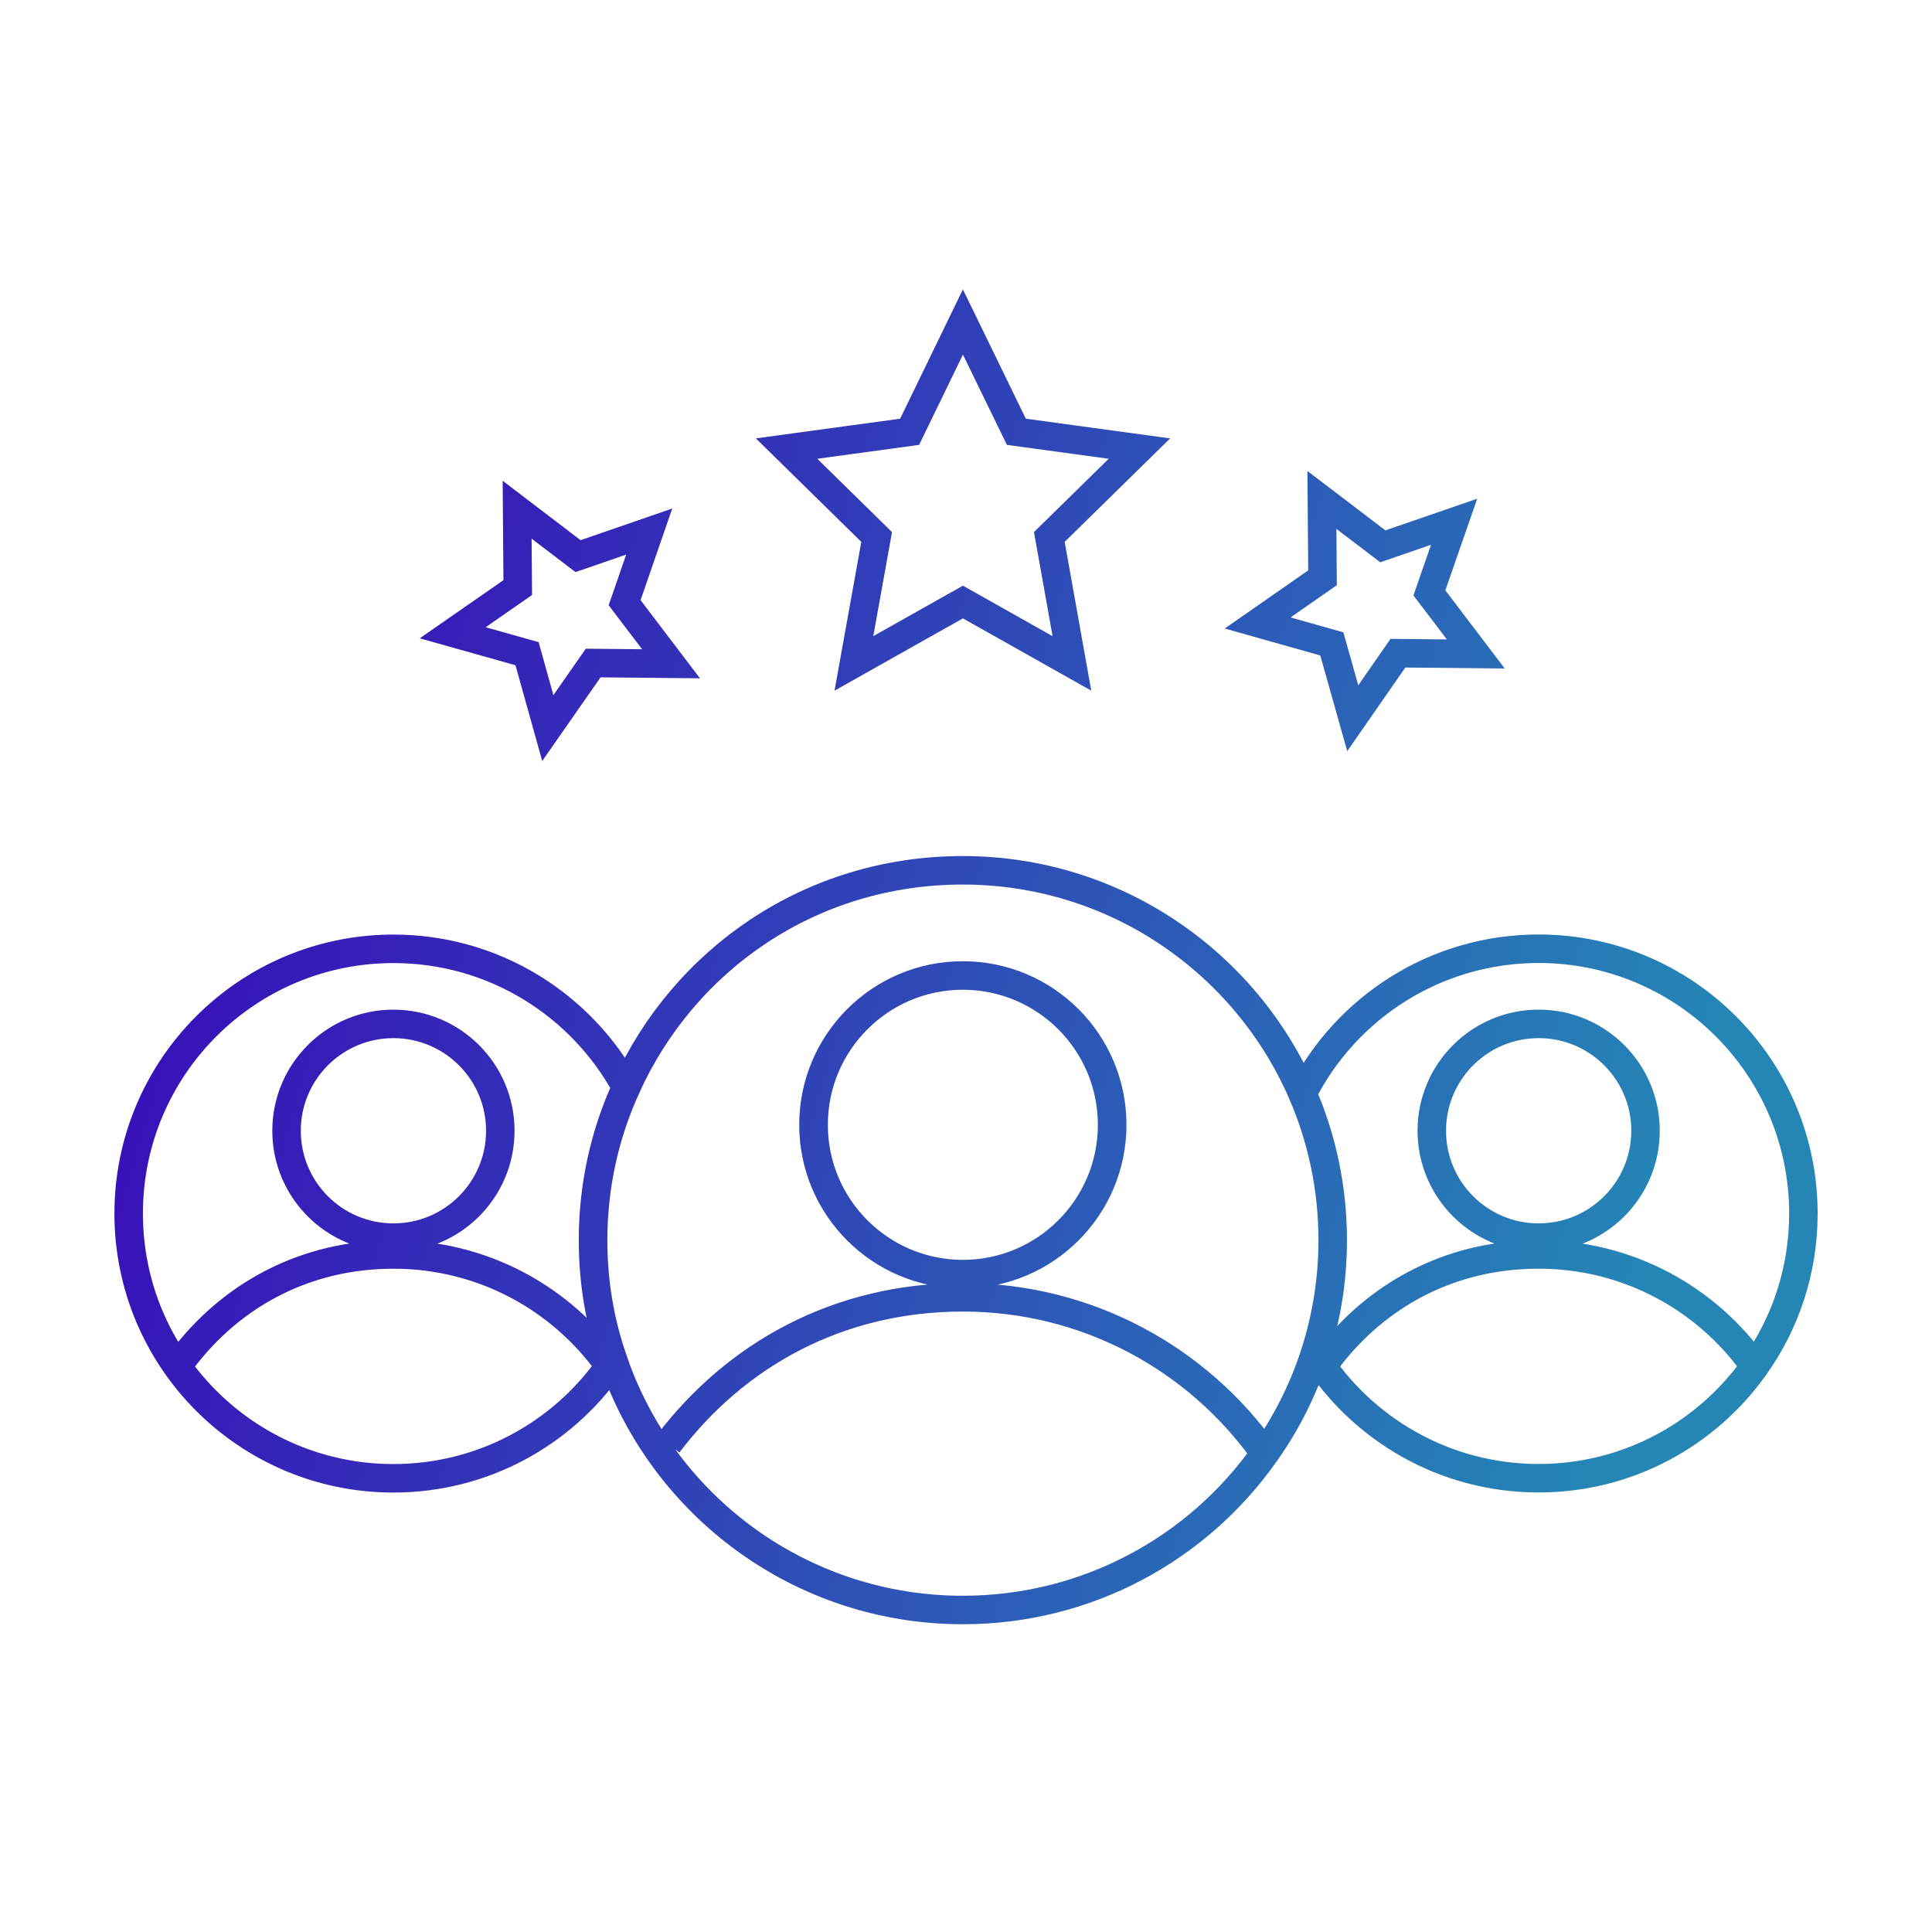
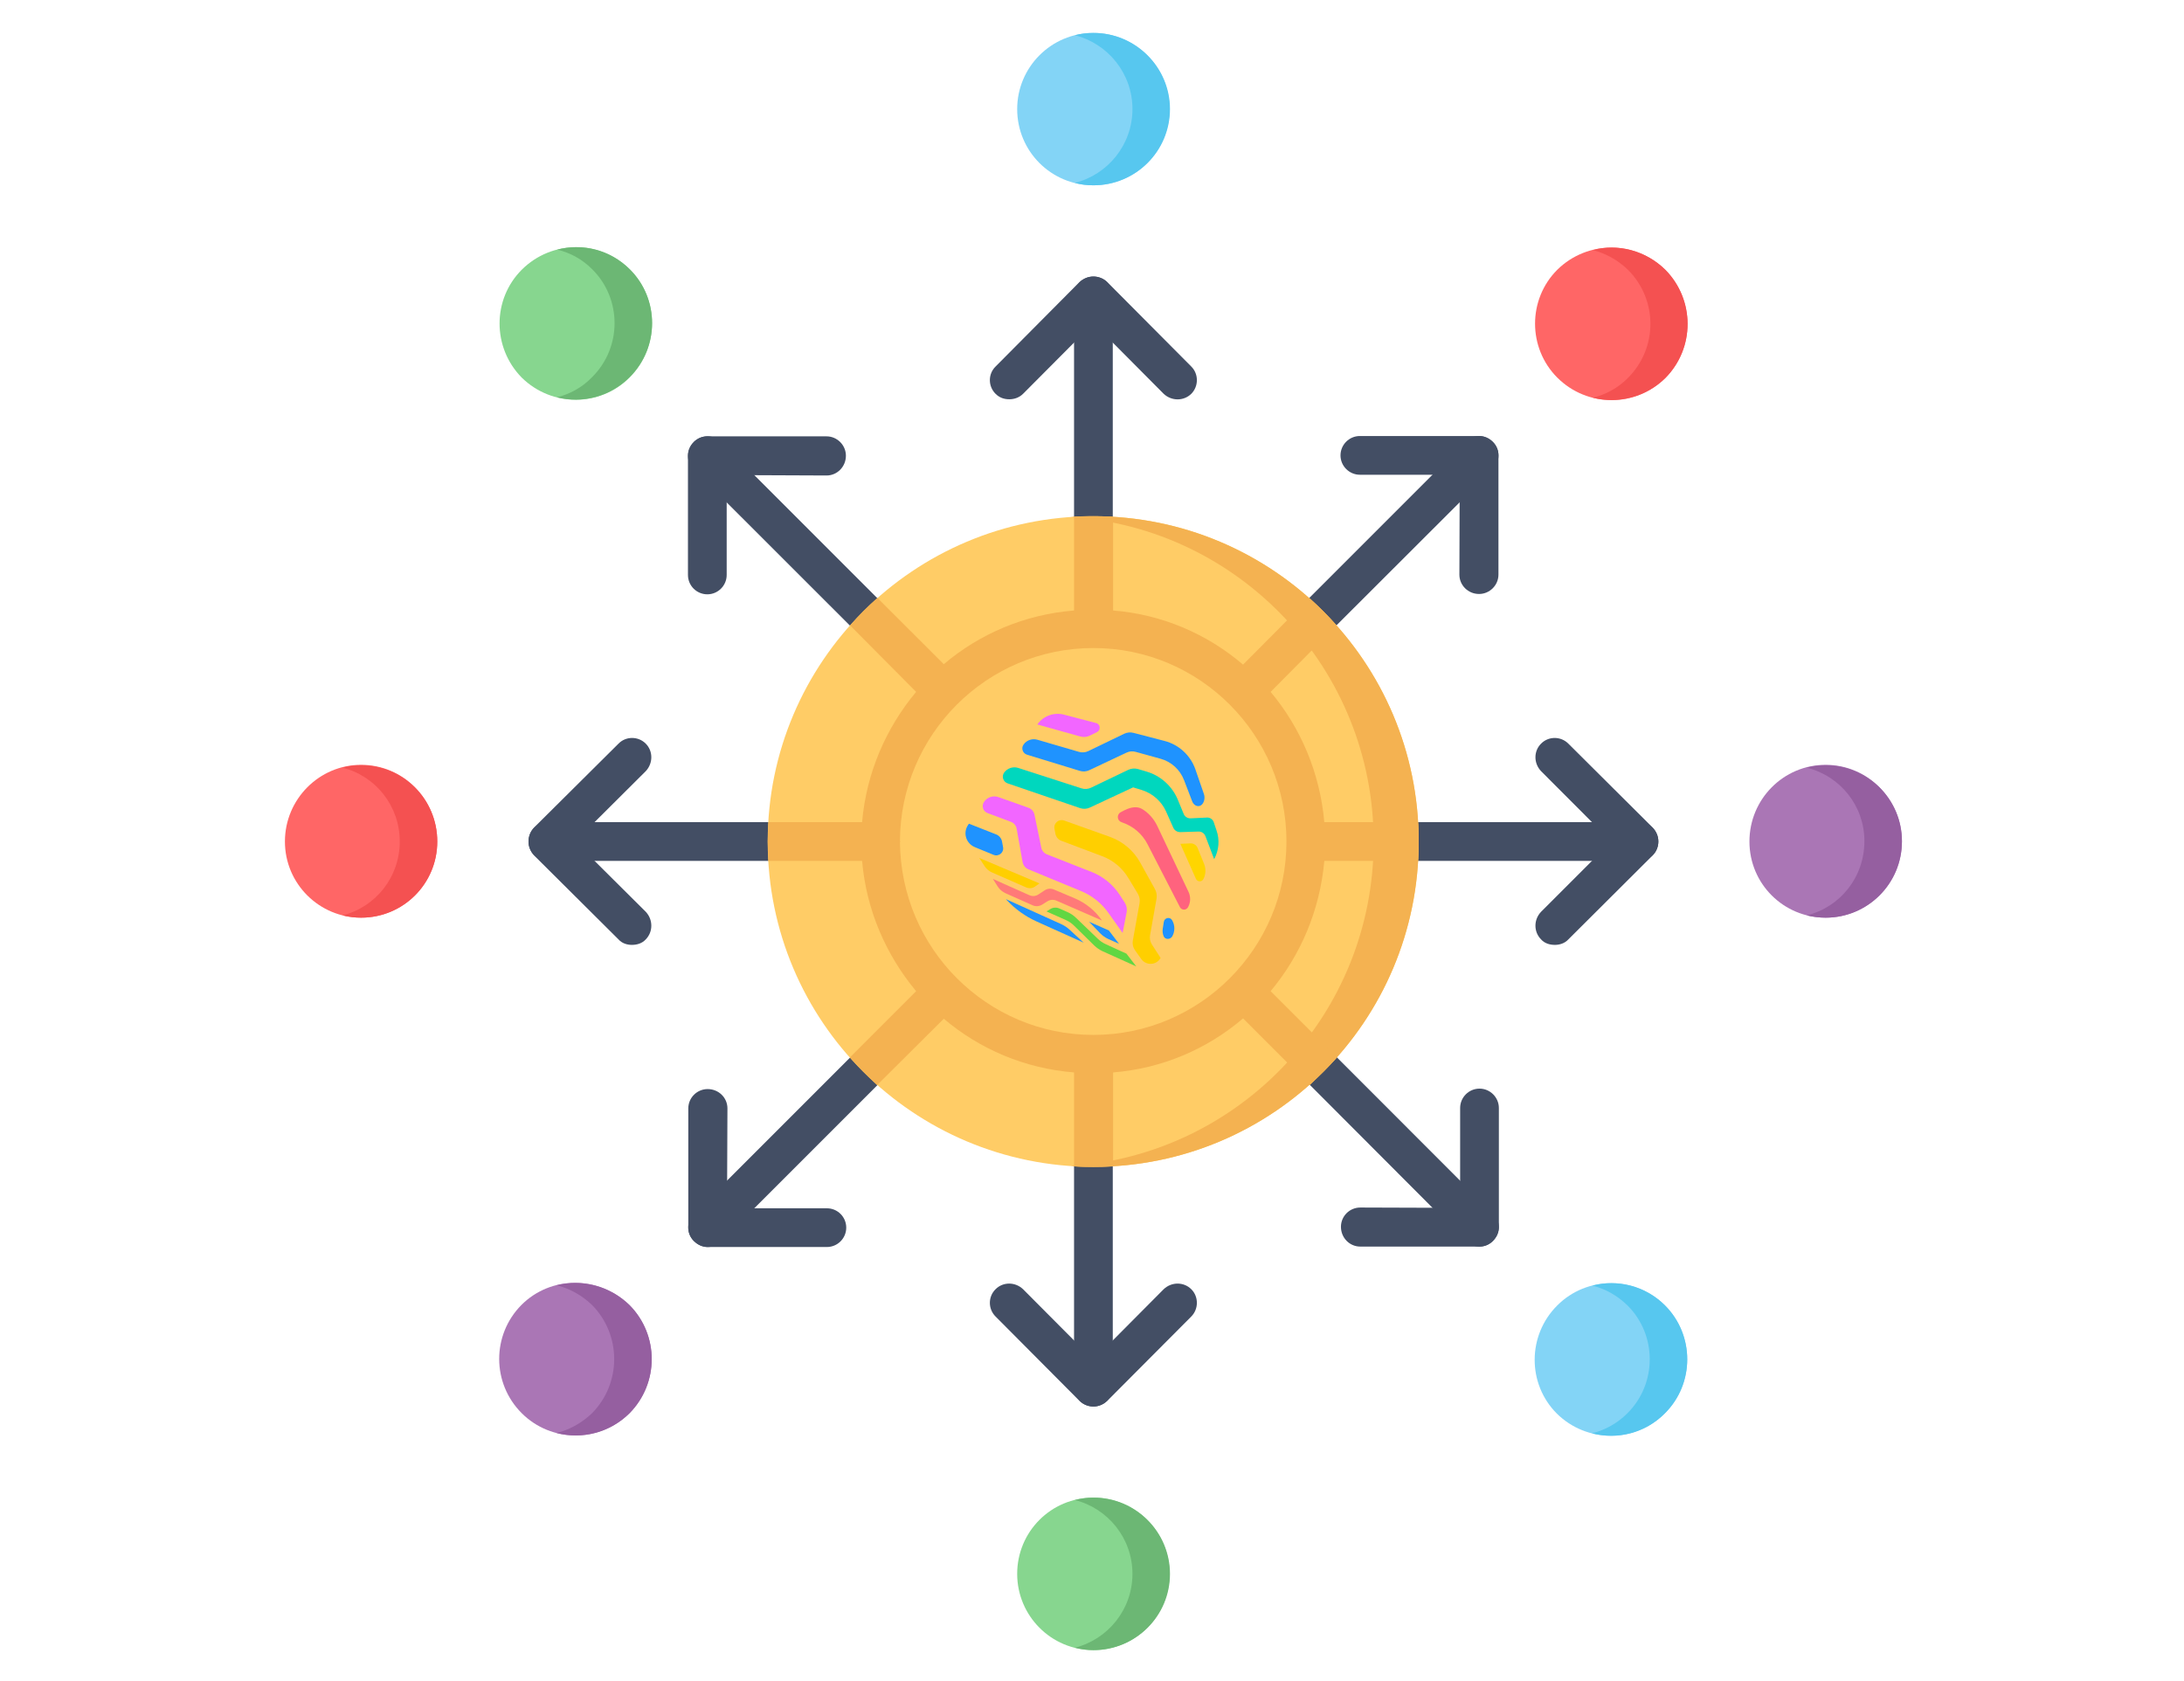
- <svg xmlns="http://www.w3.org/2000/svg" width="120" height="120" viewBox="0 0 120 120" fill="none">
-   <path d="M78.574 90.288C74.411 84.409 67.564 80.578 59.807 80.578C52.05 80.578 45.687 84.153 41.496 89.682M108.997 84.867C106.019 80.656 101.116 77.915 95.569 77.915C90.021 77.915 85.46 80.476 82.463 84.43M37.874 84.868C34.896 80.657 29.994 77.917 24.446 77.917C18.899 77.917 14.337 80.477 11.341 84.431M69.082 69.863C69.082 74.984 64.929 79.137 59.808 79.137C54.688 79.137 50.534 74.984 50.534 69.863C50.534 64.742 54.688 60.589 59.808 60.589C64.929 60.589 69.082 64.742 69.082 69.863ZM80.9 67.92C77.372 59.764 69.246 54.056 59.801 54.056C50.356 54.056 42.494 59.584 38.891 67.531C37.563 70.423 36.833 73.647 36.833 77.033C36.833 79.659 37.269 82.182 38.094 84.524C41.186 93.533 49.739 100 59.801 100C67.558 100 74.414 96.16 78.558 90.28C79.885 88.422 80.928 86.354 81.649 84.145C82.379 81.907 82.778 79.517 82.778 77.033C82.778 73.79 82.104 70.708 80.9 67.92ZM59.801 79.138C54.68 79.138 50.526 74.984 50.526 69.864C50.526 64.743 54.68 60.589 59.801 60.589C64.921 60.589 69.075 64.743 69.075 69.864C69.075 74.984 64.921 79.138 59.801 79.138ZM112.012 75.372C112.012 78.909 110.903 82.171 108.997 84.855C106.019 89.065 101.116 91.815 95.569 91.815C89.709 91.815 84.569 88.752 81.648 84.144C82.378 81.906 82.777 79.516 82.777 77.031C82.777 73.788 82.103 70.706 80.899 67.918C83.621 62.579 89.168 58.928 95.569 58.928C104.644 58.928 112.012 66.287 112.012 75.372ZM102.207 70.233C102.207 73.899 99.235 76.871 95.569 76.871C91.903 76.871 88.931 73.899 88.931 70.233C88.931 66.567 91.903 63.595 95.569 63.595C99.235 63.595 102.207 66.567 102.207 70.233ZM36.839 77.036C36.839 79.663 37.275 82.185 38.1 84.528C38.024 84.641 37.948 84.746 37.863 84.85C34.904 89.06 29.992 91.82 24.435 91.82C15.35 91.82 7.992 84.452 7.992 75.376C7.992 66.301 15.35 58.933 24.435 58.933C30.684 58.933 36.108 62.413 38.896 67.534C37.569 70.426 36.839 73.651 36.839 77.036ZM31.075 70.234C31.075 73.9 28.102 76.872 24.436 76.872C20.77 76.872 17.798 73.9 17.798 70.234C17.798 66.568 20.77 63.596 24.436 63.596C28.102 63.596 31.075 66.568 31.075 70.234ZM59.809 37.393L66.579 41.205L65.176 33.353L70.771 27.862L63.128 26.819L59.809 20.001L56.499 26.819L48.856 27.862L54.451 33.353L53.038 41.205L59.809 37.393ZM82.722 39.993L84.022 44.611L86.828 40.571L91.665 40.619L88.782 36.826L90.318 32.407L85.89 33.933L82.106 31.051L82.144 35.887L78.114 38.694L82.722 39.993ZM32.736 40.602L34.026 45.221L36.843 41.181L41.679 41.228L38.796 37.435L40.323 33.016L35.904 34.543L32.12 31.66L32.158 36.496L28.118 39.303L32.736 40.602Z" stroke="url(#paint0_linear_10196_4567)" stroke-width="1.77" />
+ <svg xmlns="http://www.w3.org/2000/svg" width="104" zoomAndPan="magnify" viewBox="0 0 78 60" height="80" preserveAspectRatio="xMidYMid meet" version="1.0">
  <defs>
-     <linearGradient id="paint0_linear_10196_4567" x1="7.992" y1="20.001" x2="110.963" y2="50.011" gradientUnits="userSpaceOnUse">
-       <stop stop-color="#3B00B9" />
-       <stop offset="1" stop-color="#2586B6" />
-     </linearGradient>
+     <clipPath id="536c67ae00">
+       <path d="M 36 1.176 L 42 1.176 L 42 7 L 36 7 Z M 36 1.176 " clip-rule="nonzero" />
+     </clipPath>
+     <clipPath id="552ca1b7a5">
+       <path d="M 38 1.176 L 42 1.176 L 42 7 L 38 7 Z M 38 1.176 " clip-rule="nonzero" />
+     </clipPath>
+     <clipPath id="c4d2a566ce">
+       <path d="M 36 53 L 42 53 L 42 58.926 L 36 58.926 Z M 36 53 " clip-rule="nonzero" />
+     </clipPath>
+     <clipPath id="45254790fc">
+       <path d="M 10.176 27 L 16 27 L 16 33 L 10.176 33 Z M 10.176 27 " clip-rule="nonzero" />
+     </clipPath>
+     <clipPath id="d29db59bef">
+       <path d="M 62 27 L 67.926 27 L 67.926 33 L 62 33 Z M 62 27 " clip-rule="nonzero" />
+     </clipPath>
+     <clipPath id="7465fe1e76">
+       <path d="M 38 53 L 42 53 L 42 58.926 L 38 58.926 Z M 38 53 " clip-rule="nonzero" />
+     </clipPath>
+     <clipPath id="55d7762750">
+       <path d="M 64 27 L 67.926 27 L 67.926 33 L 64 33 Z M 64 27 " clip-rule="nonzero" />
+     </clipPath>
+     <clipPath id="6d5955db61">
+       <path d="M 37.043 25.488 L 39.285 25.488 L 39.285 26.324 L 37.043 26.324 Z M 37.043 25.488 " clip-rule="nonzero" />
+     </clipPath>
+     <clipPath id="a28b009eac">
+       <path d="M 37.047 25.871 C 37.258 25.566 37.641 25.426 38 25.52 L 39.145 25.82 C 39.301 25.859 39.32 26.07 39.18 26.141 L 38.93 26.266 C 38.824 26.32 38.703 26.332 38.586 26.301 Z M 37.047 25.871 " clip-rule="nonzero" />
+     </clipPath>
+     <clipPath id="2bfe8a39dc">
+       <path d="M 39.906 28.816 L 42.523 28.816 L 42.523 32.5 L 39.906 32.5 Z M 39.906 28.816 " clip-rule="nonzero" />
+     </clipPath>
+     <clipPath id="47729134bf">
+       <path d="M 40.168 28.93 C 40.402 28.816 40.617 28.789 40.785 28.887 C 41.016 29.023 41.203 29.234 41.324 29.48 L 42.445 31.844 C 42.531 32.02 42.523 32.227 42.43 32.395 C 42.367 32.512 42.203 32.512 42.141 32.395 L 40.984 30.148 C 40.797 29.781 40.473 29.504 40.082 29.371 L 40.055 29.359 C 39.891 29.305 39.875 29.082 40.027 29.004 Z M 40.168 28.93 " clip-rule="nonzero" />
+     </clipPath>
+     <clipPath id="0745f25708">
+       <path d="M 35.797 27.395 L 43.535 27.395 L 43.535 30.684 L 35.797 30.684 Z M 35.797 27.395 " clip-rule="nonzero" />
+     </clipPath>
+     <clipPath id="1934c38113">
+       <path d="M 35.859 27.594 C 35.973 27.434 36.176 27.363 36.363 27.422 L 38.625 28.152 C 38.734 28.188 38.859 28.18 38.965 28.129 L 40.293 27.492 C 40.402 27.441 40.523 27.43 40.637 27.461 L 40.941 27.551 C 41.453 27.699 41.871 28.078 42.07 28.57 L 42.273 29.062 C 42.312 29.164 42.414 29.227 42.523 29.223 L 43.105 29.195 C 43.211 29.188 43.312 29.258 43.348 29.359 L 43.445 29.648 C 43.566 29.988 43.535 30.363 43.363 30.68 L 43.051 29.859 C 43.012 29.758 42.914 29.691 42.805 29.695 L 42.16 29.715 C 42.047 29.719 41.945 29.656 41.902 29.555 L 41.648 28.984 C 41.484 28.613 41.164 28.332 40.777 28.211 L 40.469 28.117 L 38.918 28.84 C 38.812 28.891 38.691 28.895 38.578 28.859 L 35.984 27.973 C 35.828 27.918 35.766 27.73 35.859 27.594 " clip-rule="nonzero" />
+     </clipPath>
+     <clipPath id="916e8cd13e">
+       <path d="M 36.508 26.148 L 43.02 26.148 L 43.02 28.797 L 36.508 28.797 Z M 36.508 26.148 " clip-rule="nonzero" />
+     </clipPath>
+     <clipPath id="d826809ef6">
+       <path d="M 42.996 28.352 C 43.078 28.586 42.918 28.875 42.699 28.762 C 42.648 28.73 42.605 28.684 42.582 28.625 L 42.289 27.863 C 42.148 27.488 41.832 27.199 41.445 27.094 L 40.57 26.852 C 40.453 26.816 40.332 26.828 40.227 26.879 L 38.902 27.504 C 38.797 27.555 38.676 27.562 38.562 27.527 L 36.676 26.949 C 36.527 26.902 36.461 26.719 36.555 26.59 C 36.66 26.434 36.859 26.363 37.043 26.414 L 38.531 26.848 C 38.645 26.883 38.766 26.871 38.871 26.82 L 40.148 26.203 C 40.254 26.152 40.375 26.141 40.488 26.172 L 41.598 26.461 C 42.105 26.594 42.516 26.973 42.691 27.469 Z M 42.996 28.352 " clip-rule="nonzero" />
+     </clipPath>
+     <clipPath id="696d218380">
+       <path d="M 42.148 30.113 L 43.055 30.113 L 43.055 31.484 L 42.148 31.484 Z M 42.148 30.113 " clip-rule="nonzero" />
+     </clipPath>
+     <clipPath id="43c4cf1223">
+       <path d="M 42.516 30.117 C 42.625 30.113 42.727 30.176 42.77 30.277 L 43.004 30.852 C 43.074 31.027 43.066 31.227 42.977 31.395 C 42.918 31.504 42.762 31.496 42.711 31.383 L 42.156 30.133 Z M 42.516 30.117 " clip-rule="nonzero" />
+     </clipPath>
+     <clipPath id="3334c0a0bc">
+       <path d="M 34.48 29.402 L 35.832 29.402 L 35.832 30.559 L 34.48 30.559 Z M 34.48 29.402 " clip-rule="nonzero" />
+     </clipPath>
+     <clipPath id="72ecdd05b7">
+       <path d="M 34.578 29.453 L 34.605 29.414 L 35.578 29.797 C 35.684 29.84 35.762 29.934 35.785 30.043 L 35.824 30.254 C 35.859 30.445 35.668 30.602 35.484 30.527 L 34.812 30.25 C 34.496 30.117 34.383 29.734 34.578 29.453 " clip-rule="nonzero" />
+     </clipPath>
+     <clipPath id="aa10c961bb">
+       <path d="M 35.086 28.426 L 40.246 28.426 L 40.246 33.336 L 35.086 33.336 Z M 35.086 28.426 " clip-rule="nonzero" />
+     </clipPath>
+     <clipPath id="100557115c">
+       <path d="M 35.145 28.633 C 35.258 28.465 35.473 28.398 35.66 28.465 L 36.738 28.848 C 36.844 28.887 36.922 28.98 36.945 29.09 L 37.188 30.266 C 37.207 30.375 37.285 30.469 37.395 30.512 L 38.984 31.137 C 39.395 31.297 39.746 31.586 39.988 31.953 L 40.172 32.238 C 40.234 32.336 40.258 32.457 40.238 32.57 L 40.094 33.316 L 39.582 32.594 C 39.34 32.254 39.004 31.984 38.617 31.824 L 36.727 31.043 C 36.621 31 36.547 30.902 36.523 30.793 L 36.309 29.594 C 36.289 29.48 36.211 29.387 36.105 29.348 L 35.27 29.035 C 35.105 28.973 35.047 28.773 35.145 28.633 " clip-rule="nonzero" />
+     </clipPath>
+     <clipPath id="758e2643aa">
+       <path d="M 41.508 32.766 L 41.953 32.766 L 41.953 33.531 L 41.508 33.531 Z M 41.508 32.766 " clip-rule="nonzero" />
+     </clipPath>
+     <clipPath id="995b489a51">
+       <path d="M 41.867 32.871 C 41.965 33.043 41.965 33.254 41.871 33.43 C 41.805 33.555 41.613 33.566 41.559 33.434 C 41.523 33.348 41.512 33.254 41.527 33.16 L 41.566 32.914 C 41.594 32.766 41.789 32.73 41.863 32.863 Z M 41.867 32.871 " clip-rule="nonzero" />
+     </clipPath>
+     <clipPath id="7f217fc691">
+       <path d="M 37.648 29.277 L 41.453 29.277 L 41.453 34.438 L 37.648 34.438 Z M 37.648 29.277 " clip-rule="nonzero" />
+     </clipPath>
+     <clipPath id="7dcb524b5a">
+       <path d="M 40.297 31.352 C 40.082 30.996 39.754 30.719 39.363 30.574 L 37.902 30.023 C 37.797 29.984 37.719 29.891 37.695 29.781 L 37.66 29.598 C 37.621 29.398 37.812 29.234 38.004 29.301 L 39.648 29.887 C 40.102 30.051 40.484 30.375 40.719 30.797 L 41.246 31.746 C 41.305 31.852 41.324 31.973 41.305 32.09 L 41.074 33.395 C 41.051 33.512 41.078 33.629 41.141 33.73 L 41.449 34.207 C 41.305 34.473 40.934 34.492 40.758 34.246 L 40.531 33.926 C 40.465 33.828 40.438 33.711 40.457 33.594 L 40.699 32.25 C 40.719 32.137 40.695 32.016 40.637 31.914 Z M 40.297 31.352 " clip-rule="nonzero" />
+     </clipPath>
+     <clipPath id="73e4b5fc63">
+       <path d="M 37.363 32.41 L 40.582 32.41 L 40.582 34.527 L 37.363 34.527 Z M 37.363 32.41 " clip-rule="nonzero" />
+     </clipPath>
+     <clipPath id="e18ed52de1">
+       <path d="M 38.363 33.059 C 38.277 32.973 38.176 32.902 38.066 32.855 L 37.375 32.547 L 37.508 32.465 C 37.605 32.402 37.727 32.395 37.832 32.441 L 38.133 32.574 C 38.242 32.625 38.344 32.691 38.43 32.777 L 39.203 33.52 C 39.289 33.605 39.391 33.672 39.504 33.723 L 40.23 34.055 L 40.582 34.512 L 39.379 33.969 C 39.27 33.918 39.168 33.848 39.082 33.766 Z M 38.363 33.059 " clip-rule="nonzero" />
+     </clipPath>
+     <clipPath id="c0f71670dc">
+       <path d="M 38.895 32.906 L 39.977 32.906 L 39.977 33.707 L 38.895 33.707 Z M 38.895 32.906 " clip-rule="nonzero" />
+     </clipPath>
+     <clipPath id="dba15c68cc">
+       <path d="M 38.895 32.914 L 39.602 33.227 L 39.965 33.703 L 39.586 33.535 C 39.477 33.484 39.375 33.414 39.293 33.328 Z M 38.895 32.914 " clip-rule="nonzero" />
+     </clipPath>
+     <clipPath id="e21f150a24">
+       <path d="M 35.922 32.105 L 38.715 32.105 L 38.715 33.672 L 35.922 33.672 Z M 35.922 32.105 " clip-rule="nonzero" />
+     </clipPath>
+     <clipPath id="37dc588895">
+       <path d="M 38.703 33.664 L 37.012 32.902 C 36.617 32.723 36.258 32.465 35.961 32.148 L 35.926 32.109 L 37.891 32.996 C 38.004 33.047 38.105 33.113 38.195 33.195 Z M 38.703 33.664 " clip-rule="nonzero" />
+     </clipPath>
+     <clipPath id="1e7083a9ba">
+       <path d="M 35.441 31.379 L 39.375 31.379 L 39.375 32.891 L 35.441 32.891 Z M 35.441 31.379 " clip-rule="nonzero" />
+     </clipPath>
+     <clipPath id="324bdda9c5">
+       <path d="M 35.461 31.387 L 36.766 31.969 C 36.871 32.016 36.992 32.004 37.086 31.941 L 37.312 31.793 C 37.406 31.73 37.527 31.719 37.633 31.762 L 38.391 32.082 C 38.781 32.25 39.117 32.523 39.355 32.871 L 37.734 32.164 C 37.629 32.117 37.508 32.125 37.41 32.184 L 37.211 32.309 C 37.113 32.367 36.992 32.375 36.887 32.332 L 35.906 31.895 C 35.797 31.844 35.703 31.766 35.637 31.664 Z M 35.461 31.387 " clip-rule="nonzero" />
+     </clipPath>
+     <clipPath id="1891df6dca">
+       <path d="M 34.961 30.629 L 37.133 30.629 L 37.133 31.734 L 34.961 31.734 Z M 34.961 30.629 " clip-rule="nonzero" />
+     </clipPath>
+     <clipPath id="a436af8a92">
+       <path d="M 34.973 30.637 L 37.125 31.547 L 36.969 31.656 C 36.879 31.723 36.758 31.734 36.652 31.691 L 35.43 31.156 C 35.32 31.109 35.227 31.027 35.164 30.93 Z M 34.973 30.637 " clip-rule="nonzero" />
+     </clipPath>
  </defs>
+   <path fill="#434e64" d="M 36.047 14.258 C 35.863 14.258 35.695 14.203 35.555 14.062 C 35.285 13.793 35.285 13.355 35.555 13.09 L 38.555 10.07 C 38.695 9.945 38.867 9.875 39.051 9.875 C 39.234 9.875 39.418 9.945 39.543 10.07 L 42.547 13.09 C 42.812 13.355 42.812 13.793 42.547 14.062 C 42.277 14.328 41.84 14.328 41.559 14.062 L 39.051 11.539 L 36.539 14.062 C 36.398 14.203 36.215 14.258 36.047 14.258 Z M 36.047 14.258 " fill-opacity="1" fill-rule="nonzero" />
+   <path fill="#434e64" d="M 39.051 21.898 C 38.668 21.898 38.359 21.574 38.359 21.195 L 38.359 10.566 C 38.359 10.184 38.668 9.875 39.051 9.875 C 39.43 9.875 39.742 10.184 39.742 10.566 L 39.742 21.195 C 39.742 21.574 39.43 21.898 39.051 21.898 Z M 39.051 21.898 " fill-opacity="1" fill-rule="nonzero" />
+   <path fill="#434e64" d="M 39.051 50.227 C 38.867 50.227 38.684 50.156 38.555 50.027 L 35.555 47.012 C 35.285 46.742 35.285 46.305 35.555 46.039 C 35.82 45.77 36.258 45.77 36.539 46.039 L 39.051 48.562 L 41.559 46.039 C 41.84 45.77 42.277 45.77 42.547 46.039 C 42.812 46.305 42.812 46.742 42.547 47.012 L 39.543 50.027 C 39.402 50.156 39.234 50.227 39.051 50.227 Z M 39.051 50.227 " fill-opacity="1" fill-rule="nonzero" />
+   <path fill="#434e64" d="M 39.051 50.227 C 38.668 50.227 38.359 49.914 38.359 49.535 L 38.359 38.902 C 38.359 38.508 38.668 38.199 39.051 38.199 C 39.43 38.199 39.742 38.508 39.742 38.902 L 39.742 49.535 C 39.742 49.914 39.43 50.227 39.051 50.227 Z M 39.051 50.227 " fill-opacity="1" fill-rule="nonzero" />
+   <path fill="#434e64" d="M 25.262 21.223 C 24.879 21.223 24.57 20.914 24.57 20.531 L 24.57 16.273 C 24.57 16.09 24.641 15.922 24.781 15.781 C 24.906 15.656 25.078 15.582 25.262 15.582 L 29.52 15.582 C 29.898 15.582 30.211 15.895 30.211 16.273 C 30.211 16.668 29.898 16.98 29.52 16.98 L 25.953 16.965 L 25.953 20.531 C 25.953 20.914 25.641 21.223 25.262 21.223 Z M 25.262 21.223 " fill-opacity="1" fill-rule="nonzero" />
+   <path fill="#434e64" d="M 32.789 24.496 C 32.605 24.496 32.438 24.426 32.297 24.281 L 24.781 16.77 C 24.5 16.5 24.5 16.062 24.781 15.781 C 25.051 15.512 25.484 15.512 25.754 15.781 L 33.281 23.309 C 33.551 23.578 33.551 24.016 33.281 24.281 C 33.141 24.426 32.957 24.496 32.789 24.496 Z M 32.789 24.496 " fill-opacity="1" fill-rule="nonzero" />
+   <path fill="#434e64" d="M 52.84 44.516 L 48.582 44.516 C 48.199 44.516 47.891 44.203 47.891 43.809 C 47.891 43.43 48.199 43.121 48.582 43.121 L 52.148 43.133 L 52.148 39.566 C 52.148 39.188 52.457 38.875 52.84 38.875 C 53.219 38.875 53.531 39.188 53.531 39.566 L 53.531 43.824 C 53.531 44.008 53.457 44.176 53.316 44.316 C 53.191 44.445 53.023 44.516 52.84 44.516 Z M 52.84 44.516 " fill-opacity="1" fill-rule="nonzero" />
+   <path fill="#434e64" d="M 52.84 44.516 C 52.656 44.516 52.484 44.445 52.344 44.316 L 44.832 36.789 C 44.547 36.52 44.547 36.082 44.832 35.816 C 45.098 35.535 45.535 35.535 45.805 35.816 L 53.316 43.332 C 53.602 43.598 53.602 44.035 53.316 44.316 C 53.191 44.445 53.008 44.516 52.84 44.516 Z M 52.84 44.516 " fill-opacity="1" fill-rule="nonzero" />
+   <path fill="#434e64" d="M 22.566 33.742 C 22.398 33.742 22.215 33.688 22.09 33.547 L 19.07 30.543 C 18.945 30.402 18.875 30.234 18.875 30.051 C 18.875 29.867 18.945 29.684 19.07 29.555 L 22.09 26.555 C 22.355 26.285 22.793 26.285 23.062 26.555 C 23.328 26.82 23.328 27.258 23.062 27.539 L 20.539 30.051 L 23.062 32.559 C 23.328 32.84 23.328 33.277 23.062 33.547 C 22.934 33.688 22.75 33.742 22.566 33.742 Z M 22.566 33.742 " fill-opacity="1" fill-rule="nonzero" />
+   <path fill="#434e64" d="M 30.195 30.742 L 19.566 30.742 C 19.184 30.742 18.875 30.43 18.875 30.051 C 18.875 29.668 19.184 29.359 19.566 29.359 L 30.195 29.359 C 30.574 29.359 30.898 29.668 30.898 30.051 C 30.898 30.43 30.574 30.742 30.195 30.742 Z M 30.195 30.742 " fill-opacity="1" fill-rule="nonzero" />
+   <path fill="#434e64" d="M 55.531 33.742 C 55.348 33.742 55.164 33.688 55.039 33.547 C 54.77 33.277 54.77 32.84 55.039 32.559 L 57.547 30.051 L 55.039 27.539 C 54.77 27.258 54.77 26.82 55.039 26.555 C 55.305 26.285 55.742 26.285 56.012 26.555 L 59.027 29.555 C 59.156 29.695 59.227 29.867 59.227 30.051 C 59.227 30.234 59.156 30.418 59.027 30.543 L 56.012 33.547 C 55.883 33.688 55.699 33.742 55.531 33.742 Z M 55.531 33.742 " fill-opacity="1" fill-rule="nonzero" />
+   <path fill="#434e64" d="M 58.535 30.742 L 47.902 30.742 C 47.508 30.742 47.199 30.43 47.199 30.051 C 47.199 29.668 47.508 29.359 47.902 29.359 L 58.535 29.359 C 58.914 29.359 59.227 29.668 59.227 30.051 C 59.227 30.43 58.914 30.742 58.535 30.742 Z M 58.535 30.742 " fill-opacity="1" fill-rule="nonzero" />
+   <path fill="#434e64" d="M 29.531 44.531 L 25.273 44.531 C 25.09 44.531 24.922 44.457 24.781 44.316 C 24.656 44.191 24.582 44.023 24.582 43.84 L 24.582 39.582 C 24.582 39.199 24.895 38.891 25.273 38.891 C 25.668 38.891 25.98 39.199 25.98 39.582 L 25.965 43.148 L 29.531 43.148 C 29.914 43.148 30.223 43.457 30.223 43.84 C 30.223 44.219 29.914 44.531 29.531 44.531 Z M 29.531 44.531 " fill-opacity="1" fill-rule="nonzero" />
+   <path fill="#434e64" d="M 25.273 44.531 C 25.105 44.531 24.922 44.457 24.781 44.316 C 24.512 44.051 24.512 43.613 24.781 43.344 L 32.309 35.816 C 32.578 35.547 33.016 35.547 33.281 35.816 C 33.566 36.098 33.566 36.535 33.281 36.805 L 25.77 44.316 C 25.629 44.457 25.457 44.531 25.273 44.531 Z M 25.273 44.531 " fill-opacity="1" fill-rule="nonzero" />
+   <path fill="#434e64" d="M 52.824 21.211 C 52.43 21.211 52.121 20.898 52.121 20.52 L 52.133 16.953 L 48.566 16.953 C 48.188 16.953 47.875 16.641 47.875 16.262 C 47.875 15.879 48.188 15.57 48.566 15.57 L 52.824 15.57 C 53.008 15.57 53.176 15.641 53.316 15.781 C 53.445 15.906 53.516 16.078 53.516 16.262 L 53.516 20.52 C 53.516 20.898 53.203 21.211 52.824 21.211 Z M 52.824 21.211 " fill-opacity="1" fill-rule="nonzero" />
+   <path fill="#434e64" d="M 45.297 24.48 C 45.125 24.48 44.941 24.41 44.816 24.27 C 44.535 24 44.535 23.562 44.816 23.297 L 52.332 15.781 C 52.598 15.5 53.035 15.5 53.316 15.781 C 53.586 16.051 53.586 16.484 53.316 16.754 L 45.789 24.27 C 45.648 24.41 45.48 24.48 45.297 24.48 Z M 45.297 24.48 " fill-opacity="1" fill-rule="nonzero" />
+   <path fill="#ffcc66" d="M 50.668 30.051 C 50.668 36.48 45.465 41.668 39.051 41.668 C 32.633 41.668 27.418 36.48 27.418 30.051 C 27.418 23.633 32.633 18.434 39.051 18.434 C 45.465 18.434 50.668 23.633 50.668 30.051 Z M 50.668 30.051 " fill-opacity="1" fill-rule="nonzero" />
+   <path fill="#f4b251" d="M 50.668 30.051 C 50.668 36.48 45.465 41.668 39.051 41.668 C 38.781 41.668 38.516 41.668 38.246 41.641 C 44.281 41.23 49.059 36.211 49.059 30.051 C 49.059 23.902 44.281 18.867 38.246 18.461 C 38.516 18.434 38.781 18.434 39.051 18.434 C 45.465 18.434 50.668 23.633 50.668 30.051 Z M 50.668 30.051 " fill-opacity="1" fill-rule="nonzero" />
+   <path fill="#f4b251" d="M 50.641 30.742 C 50.652 30.516 50.668 30.273 50.668 30.051 C 50.668 29.824 50.652 29.586 50.641 29.359 L 47.297 29.359 C 47.141 27.598 46.453 25.988 45.379 24.707 L 47.734 22.336 C 47.426 21.984 47.102 21.66 46.762 21.352 L 44.395 23.734 C 43.125 22.648 41.516 21.941 39.754 21.801 L 39.754 18.461 C 39.516 18.434 39.289 18.434 39.051 18.434 C 38.824 18.434 38.598 18.434 38.359 18.461 L 38.359 21.801 C 36.598 21.941 34.988 22.633 33.707 23.719 L 31.336 21.352 C 30.984 21.66 30.66 21.984 30.363 22.336 L 32.719 24.707 C 31.648 25.988 30.941 27.598 30.789 29.359 L 27.445 29.359 C 27.434 29.586 27.418 29.824 27.418 30.051 C 27.418 30.273 27.434 30.516 27.445 30.742 L 30.789 30.742 C 30.941 32.504 31.648 34.109 32.719 35.395 L 30.352 37.762 C 30.66 38.113 30.984 38.426 31.324 38.75 L 33.707 36.379 C 34.988 37.465 36.598 38.156 38.359 38.297 L 38.359 41.652 C 38.598 41.668 38.824 41.668 39.051 41.668 C 39.289 41.668 39.516 41.668 39.754 41.652 L 39.754 38.297 C 41.516 38.156 43.125 37.453 44.395 36.367 L 46.777 38.75 C 47.113 38.426 47.438 38.113 47.75 37.762 L 45.379 35.395 C 46.453 34.109 47.141 32.504 47.297 30.742 Z M 39.051 36.957 C 37.145 36.957 35.426 36.184 34.172 34.93 C 32.93 33.688 32.156 31.969 32.141 30.062 C 32.141 30.062 32.156 30.062 32.156 30.051 C 32.156 30.035 32.141 30.035 32.141 30.035 C 32.156 26.23 35.242 23.141 39.051 23.141 C 42.855 23.141 45.945 26.242 45.945 30.051 C 45.945 33.855 42.855 36.957 39.051 36.957 Z M 39.051 36.957 " fill-opacity="1" fill-rule="nonzero" />
+   <g clip-path="url(#536c67ae00)">
+     <path fill="#83d4f6" d="M 41.77 3.895 C 41.77 5.402 40.559 6.617 39.051 6.617 C 37.539 6.617 36.328 5.402 36.328 3.895 C 36.328 2.402 37.539 1.176 39.051 1.176 C 40.559 1.176 41.77 2.402 41.77 3.895 Z M 41.77 3.895 " fill-opacity="1" fill-rule="nonzero" />
+   </g>
+   <g clip-path="url(#552ca1b7a5)">
+     <path fill="#57c7ef" d="M 41.785 3.895 C 41.785 5.402 40.559 6.617 39.051 6.617 C 38.809 6.617 38.598 6.59 38.387 6.531 C 39.57 6.234 40.445 5.164 40.445 3.895 C 40.445 2.625 39.57 1.555 38.387 1.258 C 38.598 1.203 38.809 1.176 39.051 1.176 C 40.559 1.176 41.785 2.402 41.785 3.895 Z M 41.785 3.895 " fill-opacity="1" fill-rule="nonzero" />
+   </g>
+   <g clip-path="url(#c4d2a566ce)">
+     <path fill="#87d68f" d="M 36.328 56.203 C 36.328 54.695 37.539 53.48 39.051 53.48 C 40.559 53.48 41.77 54.695 41.77 56.203 C 41.77 57.699 40.559 58.926 39.051 58.926 C 37.539 58.926 36.328 57.699 36.328 56.203 Z M 36.328 56.203 " fill-opacity="1" fill-rule="nonzero" />
+   </g>
+   <path fill="#87d68f" d="M 22.496 9.621 C 23.555 10.676 23.555 12.41 22.484 13.484 C 21.426 14.539 19.707 14.539 18.633 13.484 C 17.578 12.41 17.578 10.691 18.633 9.633 C 19.707 8.562 21.426 8.562 22.496 9.621 Z M 22.496 9.621 " fill-opacity="1" fill-rule="nonzero" />
+   <path fill="#83d4f6" d="M 55.602 50.48 C 54.543 49.422 54.543 47.688 55.617 46.617 C 56.672 45.559 58.395 45.559 59.465 46.617 C 60.523 47.688 60.523 49.406 59.465 50.465 C 58.395 51.535 56.672 51.535 55.602 50.48 Z M 55.602 50.48 " fill-opacity="1" fill-rule="nonzero" />
+   <g clip-path="url(#45254790fc)">
+     <path fill="#ff6666" d="M 12.895 27.312 C 14.402 27.312 15.617 28.539 15.617 30.051 C 15.617 31.559 14.402 32.77 12.895 32.77 C 11.402 32.77 10.176 31.559 10.176 30.051 C 10.176 28.539 11.402 27.312 12.895 27.312 Z M 12.895 27.312 " fill-opacity="1" fill-rule="nonzero" />
+   </g>
+   <g clip-path="url(#d29db59bef)">
+     <path fill="#aa76b5" d="M 65.203 32.77 C 63.695 32.77 62.48 31.559 62.48 30.051 C 62.48 28.539 63.695 27.312 65.203 27.312 C 66.699 27.312 67.926 28.539 67.926 30.051 C 67.926 31.559 66.699 32.77 65.203 32.77 Z M 65.203 32.77 " fill-opacity="1" fill-rule="nonzero" />
+   </g>
+   <path fill="#aa76b5" d="M 18.621 46.602 C 19.676 45.543 21.41 45.543 22.484 46.617 C 23.539 47.672 23.539 49.395 22.484 50.465 C 21.41 51.523 19.691 51.523 18.633 50.465 C 17.562 49.395 17.562 47.672 18.621 46.602 Z M 18.621 46.602 " fill-opacity="1" fill-rule="nonzero" />
+   <path fill="#ff6666" d="M 59.48 13.496 C 58.422 14.555 56.688 14.555 55.617 13.484 C 54.559 12.426 54.559 10.691 55.617 9.633 C 56.688 8.578 58.406 8.578 59.465 9.633 C 60.535 10.707 60.535 12.426 59.48 13.496 Z M 59.48 13.496 " fill-opacity="1" fill-rule="nonzero" />
+   <g clip-path="url(#7465fe1e76)">
+     <path fill="#6cb774" d="M 41.785 56.203 C 41.785 57.711 40.559 58.926 39.051 58.926 C 38.824 58.926 38.598 58.895 38.387 58.84 C 39.57 58.543 40.445 57.473 40.445 56.203 C 40.445 54.934 39.57 53.863 38.387 53.566 C 38.598 53.512 38.824 53.48 39.051 53.48 C 40.559 53.48 41.785 54.707 41.785 56.203 Z M 41.785 56.203 " fill-opacity="1" fill-rule="nonzero" />
+   </g>
+   <path fill="#6cb774" d="M 22.484 13.469 C 21.777 14.176 20.793 14.414 19.891 14.188 C 20.355 14.074 20.793 13.836 21.145 13.469 C 22.215 12.41 22.215 10.676 21.156 9.621 C 20.793 9.254 20.367 9.027 19.902 8.914 C 20.805 8.676 21.793 8.914 22.496 9.621 C 23.555 10.676 23.555 12.41 22.484 13.469 Z M 22.484 13.469 " fill-opacity="1" fill-rule="nonzero" />
+   <path fill="#57c7ef" d="M 59.465 50.465 C 58.762 51.184 57.758 51.422 56.855 51.184 C 57.32 51.07 57.758 50.832 58.125 50.465 C 59.184 49.406 59.184 47.672 58.125 46.617 C 57.758 46.262 57.336 46.023 56.871 45.91 C 57.758 45.672 58.762 45.91 59.465 46.617 C 60.523 47.672 60.523 49.406 59.465 50.465 Z M 59.465 50.465 " fill-opacity="1" fill-rule="nonzero" />
+   <path fill="#f45151" d="M 15.617 30.051 C 15.617 31.559 14.402 32.77 12.895 32.77 C 12.672 32.77 12.445 32.742 12.234 32.688 C 13.418 32.391 14.277 31.32 14.277 30.051 C 14.277 28.781 13.418 27.711 12.234 27.414 C 12.445 27.355 12.672 27.328 12.895 27.328 C 14.402 27.328 15.617 28.539 15.617 30.051 Z M 15.617 30.051 " fill-opacity="1" fill-rule="nonzero" />
+   <g clip-path="url(#55d7762750)">
+     <path fill="#955fa0" d="M 67.926 30.035 C 67.926 31.559 66.699 32.77 65.203 32.77 C 64.977 32.77 64.738 32.742 64.527 32.688 C 65.727 32.391 66.586 31.32 66.586 30.035 C 66.586 28.781 65.727 27.711 64.527 27.414 C 64.738 27.355 64.977 27.328 65.203 27.328 C 66.699 27.328 67.926 28.539 67.926 30.035 Z M 67.926 30.035 " fill-opacity="1" fill-rule="nonzero" />
+   </g>
+   <path fill="#955fa0" d="M 22.484 50.465 C 21.777 51.172 20.777 51.41 19.875 51.172 C 20.34 51.059 20.777 50.816 21.145 50.465 C 22.199 49.395 22.199 47.672 21.145 46.602 C 20.777 46.25 20.34 46.008 19.875 45.898 C 20.777 45.672 21.766 45.91 22.484 46.602 C 23.539 47.672 23.539 49.395 22.484 50.465 Z M 22.484 50.465 " fill-opacity="1" fill-rule="nonzero" />
+   <path fill="#f45151" d="M 59.48 13.496 C 58.773 14.188 57.789 14.426 56.887 14.203 C 57.352 14.09 57.789 13.852 58.141 13.496 C 59.211 12.426 59.211 10.707 58.141 9.633 C 57.773 9.281 57.336 9.043 56.887 8.93 C 57.773 8.688 58.773 8.941 59.48 9.633 C 60.535 10.707 60.535 12.426 59.48 13.496 Z M 59.48 13.496 " fill-opacity="1" fill-rule="nonzero" />
+   <g clip-path="url(#6d5955db61)">
+     <g clip-path="url(#a28b009eac)">
+       <path fill="#f266ff" d="M 34.395 25.402 L 43.605 25.402 L 43.605 34.598 L 34.395 34.598 Z M 34.395 25.402 " fill-opacity="1" fill-rule="nonzero" />
+     </g>
+   </g>
+   <g clip-path="url(#2bfe8a39dc)">
+     <g clip-path="url(#47729134bf)">
+       <path fill="#ff637e" d="M 34.395 25.402 L 43.605 25.402 L 43.605 34.598 L 34.395 34.598 Z M 34.395 25.402 " fill-opacity="1" fill-rule="nonzero" />
+     </g>
+   </g>
+   <g clip-path="url(#0745f25708)">
+     <g clip-path="url(#1934c38113)">
+       <path fill="#00d7be" d="M 34.395 25.402 L 43.605 25.402 L 43.605 34.598 L 34.395 34.598 Z M 34.395 25.402 " fill-opacity="1" fill-rule="nonzero" />
+     </g>
+   </g>
+   <g clip-path="url(#916e8cd13e)">
+     <g clip-path="url(#d826809ef6)">
+       <path fill="#1f93ff" d="M 34.395 25.402 L 43.605 25.402 L 43.605 34.598 L 34.395 34.598 Z M 34.395 25.402 " fill-opacity="1" fill-rule="nonzero" />
+     </g>
+   </g>
+   <g clip-path="url(#696d218380)">
+     <g clip-path="url(#43c4cf1223)">
+       <path fill="#ffd500" d="M 34.395 25.402 L 43.605 25.402 L 43.605 34.598 L 34.395 34.598 Z M 34.395 25.402 " fill-opacity="1" fill-rule="nonzero" />
+     </g>
+   </g>
+   <g clip-path="url(#3334c0a0bc)">
+     <g clip-path="url(#72ecdd05b7)">
+       <path fill="#1f93ff" d="M 34.395 25.402 L 43.605 25.402 L 43.605 34.598 L 34.395 34.598 Z M 34.395 25.402 " fill-opacity="1" fill-rule="nonzero" />
+     </g>
+   </g>
+   <g clip-path="url(#aa10c961bb)">
+     <g clip-path="url(#100557115c)">
+       <path fill="#f266ff" d="M 34.395 25.402 L 43.605 25.402 L 43.605 34.598 L 34.395 34.598 Z M 34.395 25.402 " fill-opacity="1" fill-rule="nonzero" />
+     </g>
+   </g>
+   <g clip-path="url(#758e2643aa)">
+     <g clip-path="url(#995b489a51)">
+       <path fill="#1f93ff" d="M 34.395 25.402 L 43.605 25.402 L 43.605 34.598 L 34.395 34.598 Z M 34.395 25.402 " fill-opacity="1" fill-rule="nonzero" />
+     </g>
+   </g>
+   <g clip-path="url(#7f217fc691)">
+     <g clip-path="url(#7dcb524b5a)">
+       <path fill="#ffcf00" d="M 34.395 25.402 L 43.605 25.402 L 43.605 34.598 L 34.395 34.598 Z M 34.395 25.402 " fill-opacity="1" fill-rule="nonzero" />
+     </g>
+   </g>
+   <g clip-path="url(#73e4b5fc63)">
+     <g clip-path="url(#e18ed52de1)">
+       <path fill="#61d742" d="M 34.395 25.402 L 43.605 25.402 L 43.605 34.598 L 34.395 34.598 Z M 34.395 25.402 " fill-opacity="1" fill-rule="nonzero" />
+     </g>
+   </g>
+   <g clip-path="url(#c0f71670dc)">
+     <g clip-path="url(#dba15c68cc)">
+       <path fill="#1f93ff" d="M 34.395 25.402 L 43.605 25.402 L 43.605 34.598 L 34.395 34.598 Z M 34.395 25.402 " fill-opacity="1" fill-rule="nonzero" />
+     </g>
+   </g>
+   <g clip-path="url(#e21f150a24)">
+     <g clip-path="url(#37dc588895)">
+       <path fill="#1f93ff" d="M 34.395 25.402 L 43.605 25.402 L 43.605 34.598 L 34.395 34.598 Z M 34.395 25.402 " fill-opacity="1" fill-rule="nonzero" />
+     </g>
+   </g>
+   <g clip-path="url(#1e7083a9ba)">
+     <g clip-path="url(#324bdda9c5)">
+       <path fill="#ff7a78" d="M 34.395 25.402 L 43.605 25.402 L 43.605 34.598 L 34.395 34.598 Z M 34.395 25.402 " fill-opacity="1" fill-rule="nonzero" />
+     </g>
+   </g>
+   <g clip-path="url(#1891df6dca)">
+     <g clip-path="url(#a436af8a92)">
+       <path fill="#ffcf00" d="M 34.395 25.402 L 43.605 25.402 L 43.605 34.598 L 34.395 34.598 Z M 34.395 25.402 " fill-opacity="1" fill-rule="nonzero" />
+     </g>
+   </g>
</svg>
